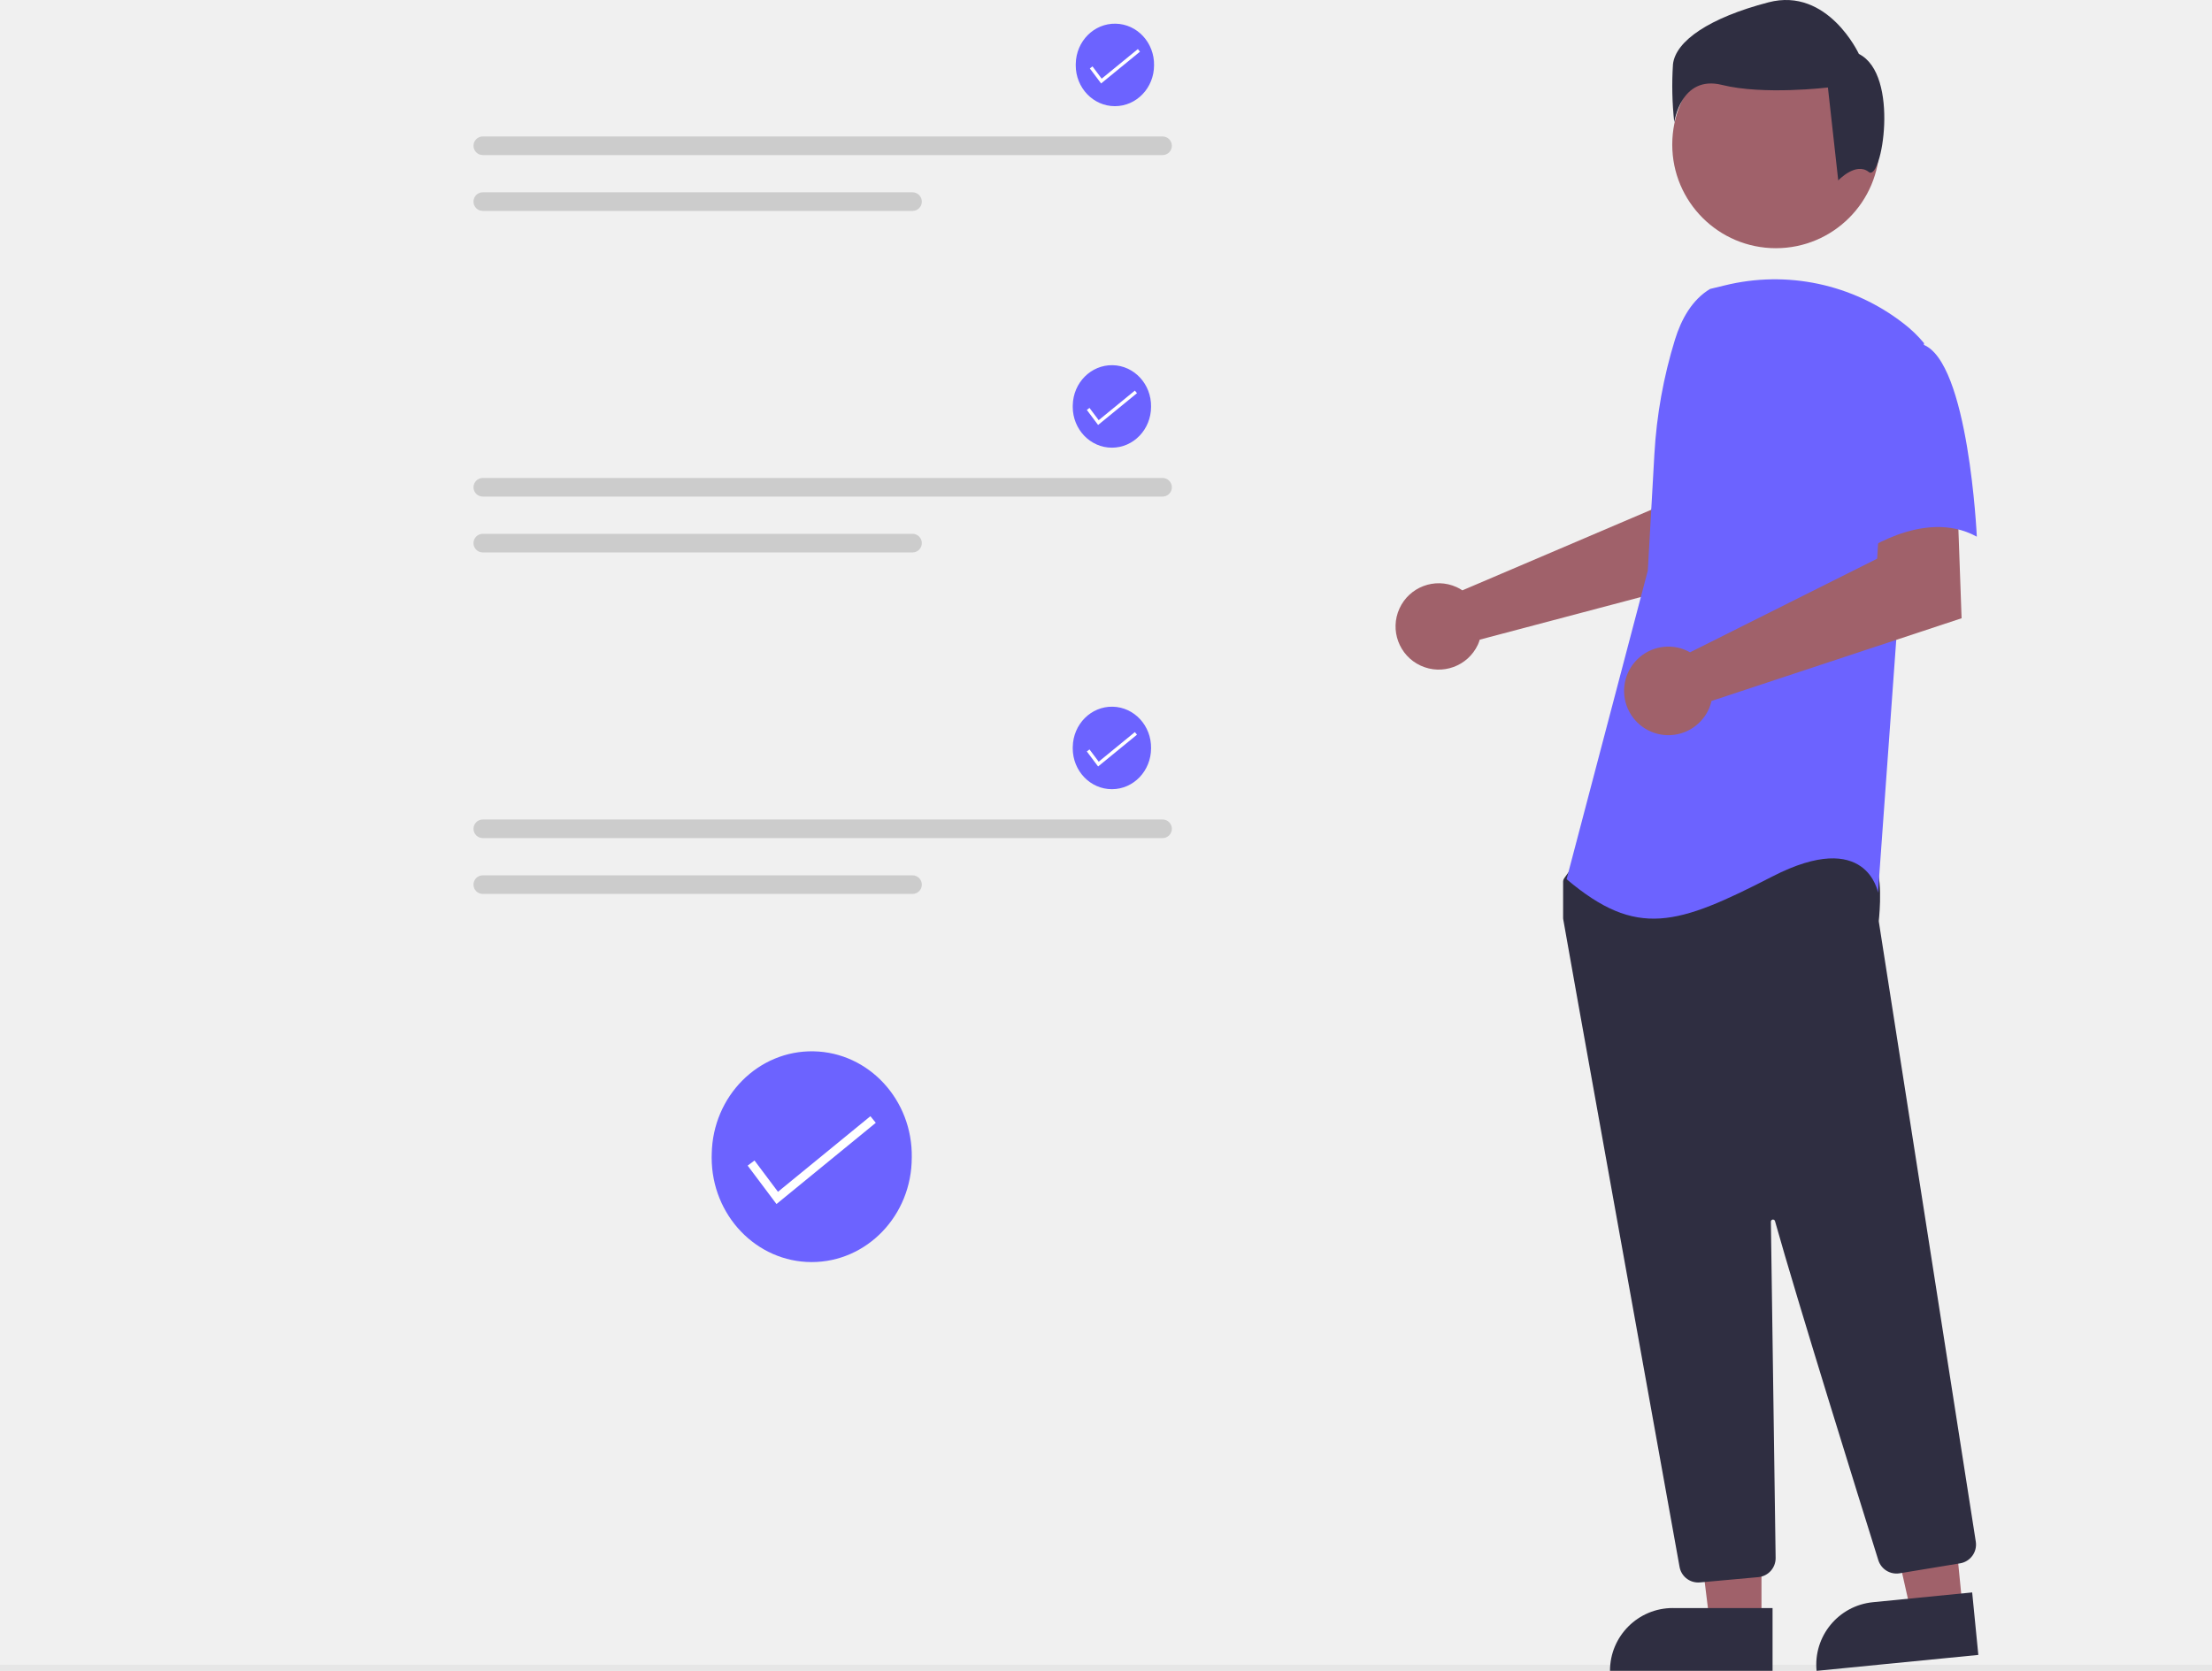
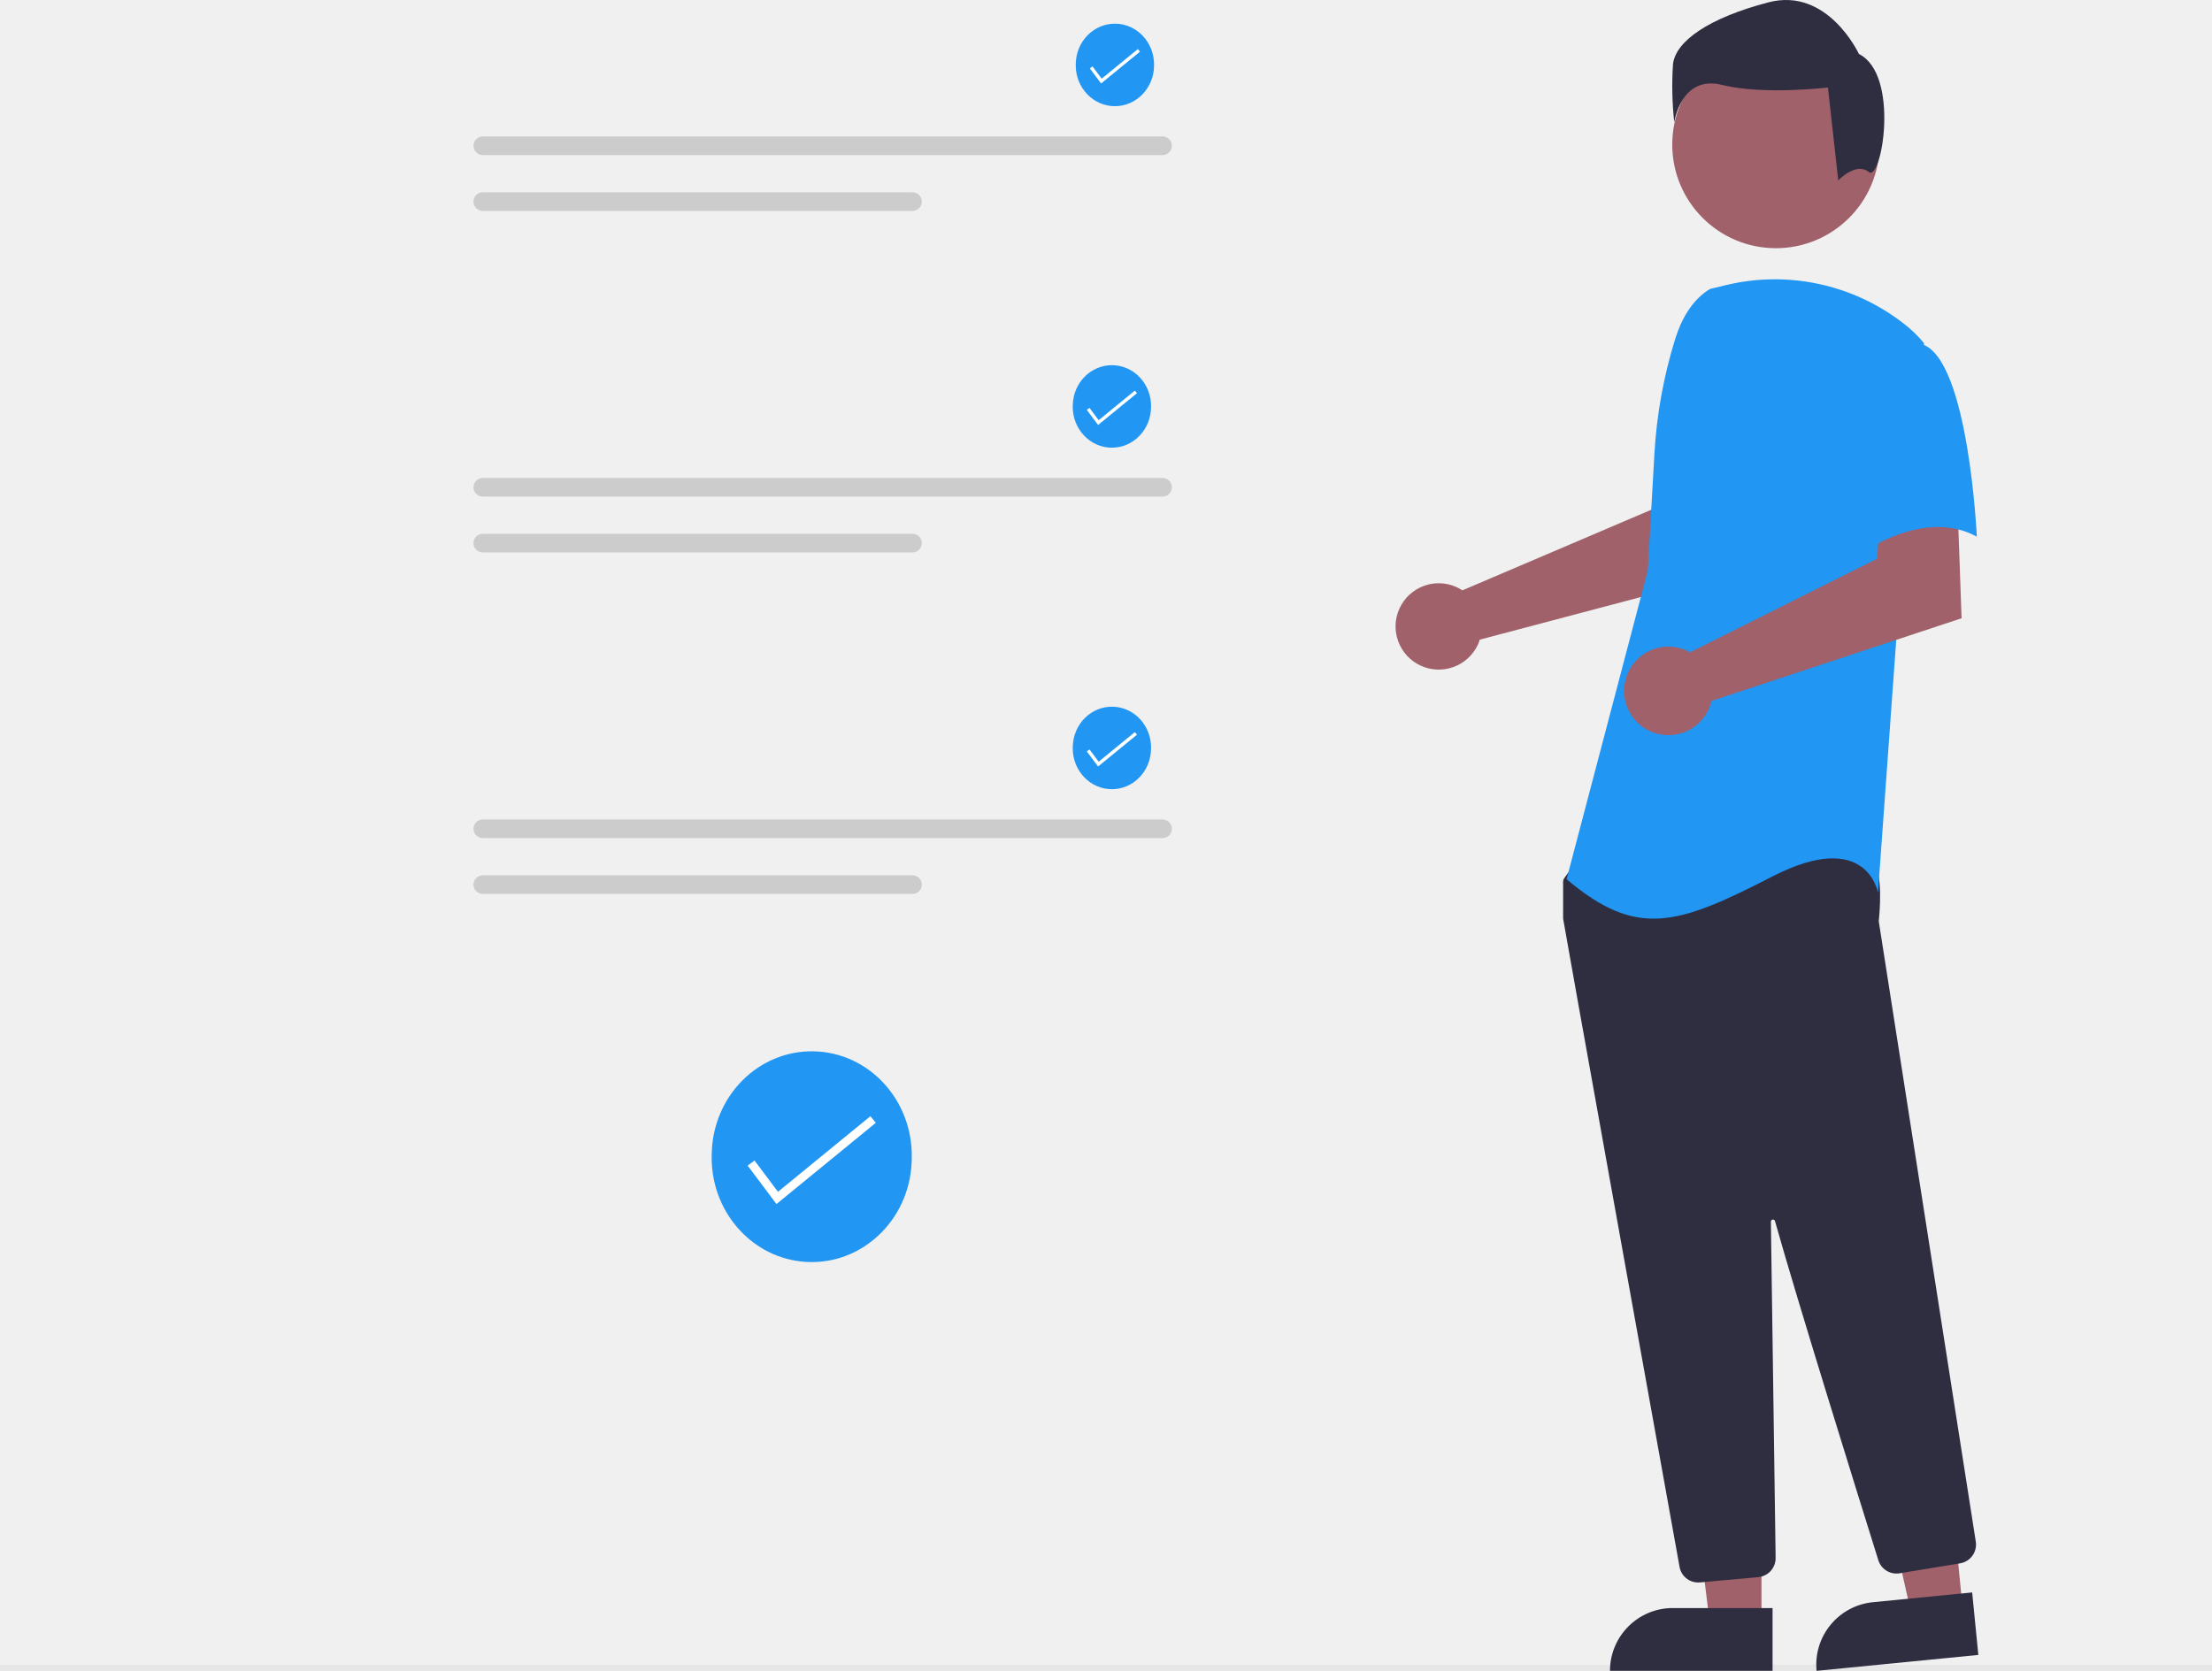
<svg xmlns="http://www.w3.org/2000/svg" data-name="Layer 1" width="738.22" height="557.747" viewBox="0 0 738.22 557.747">
-   <path id="a9afa624-d143-4da3-9790-afb66062e65a-356" data-name="Path 2429" d="M535.174,599.597c0,19.249-14.948,34.854-33.388,34.854s-33.388-15.605-33.388-34.854c0-.436.007-.87.025-1.302.338-19.246,15.563-34.555,34-34.196s33.102,16.253,32.757,35.498Z" transform="translate(-230.89 -213.1568)" fill="#6c63ff" />
-   <path id="e3bc7ff1-d70c-4de9-8a31-9e1cd8f5d93e-357" data-name="Path 2431" d="M490.029,615.076l-9.616-12.822,2.277-1.709,7.835,10.446,30.844-25.233,1.803,2.204Z" transform="translate(-230.89 -213.1568)" fill="#fff" />
+   <path id="a9afa624-d143-4da3-9790-afb66062e65a-1462" data-name="Path 2429" d="M535.174,599.597c0,19.249-14.948,34.854-33.388,34.854s-33.388-15.605-33.388-34.854c0-.436.007-.87.025-1.302.338-19.246,15.563-34.555,34-34.196s33.102,16.253,32.757,35.498Z" transform="translate(-230.89 -213.1568)" fill="#2196f3" />
+   <path id="e3bc7ff1-d70c-4de9-8a31-9e1cd8f5d93e-1463" data-name="Path 2431" d="M490.029,615.076l-9.616-12.822,2.277-1.709,7.835,10.446,30.844-25.233,1.803,2.204Z" transform="translate(-230.89 -213.1568)" fill="#fff" />
  <rect id="a7b62467-cb6d-4a33-bede-3daf66fae9b8" data-name="Rectangle 256" y="555.747" width="738.22" height="2" fill="#e6e6e6" />
  <g id="a0df80b4-37f6-4e81-b192-ad058c9b46d3" data-name="Group 24">
-     <path id="ab0ed44f-d533-4992-a1b3-ca9ac72248ac-358" data-name="Path 552" d="M716.948,409.114a14.211,14.211,0,0,1,1.987,1.108l63.154-26.954,2.253-16.636,25.235-.155-1.491,38.158-83.357,22.047a14.94,14.94,0,0,1-.631,1.7,14.411,14.411,0,1,1-7.151-19.265Z" transform="translate(-230.89 -213.1568)" fill="#a0616a" />
-     <path id="e96706e1-851e-4da2-ad9b-ad313a8c64fc-359" data-name="Path 553" d="M818.754,754.875H801.491l-8.212-66.584h25.477Z" transform="translate(-230.89 -213.1568)" fill="#a0616a" />
-     <path id="b540b71d-0f03-4ed3-b276-b3415efc1443-360" data-name="Path 554" d="M789.161,749.943h33.292v20.955H768.199a20.962,20.962,0,0,1,20.962-20.962h0Z" transform="translate(-230.89 -213.1568)" fill="#2f2e41" />
-     <path id="b87c34d6-a0a3-40d8-a436-08cd71fc342e-361" data-name="Path 555" d="M885.89,749.997l-17.178,1.69-14.7-65.458,25.355-2.491Z" transform="translate(-230.89 -213.1568)" fill="#a0616a" />
-     <path id="bb56473f-8578-4371-8d17-16b3f8ffc95c-362" data-name="Path 556" d="M855.946,747.993l33.126-3.263,2.054,20.857-53.981,5.317a20.958,20.958,0,0,1,18.8-22.911Z" transform="translate(-230.89 -213.1568)" fill="#2f2e41" />
+     <path id="ab0ed44f-d533-4992-a1b3-ca9ac72248ac-1464" data-name="Path 552" d="M716.948,409.114a14.211,14.211,0,0,1,1.987,1.108l63.154-26.954,2.253-16.636,25.235-.155-1.491,38.158-83.357,22.047a14.94,14.94,0,0,1-.631,1.7,14.411,14.411,0,1,1-7.151-19.265Z" transform="translate(-230.89 -213.1568)" fill="#a0616a" />
+     <path id="e96706e1-851e-4da2-ad9b-ad313a8c64fc-1465" data-name="Path 553" d="M818.754,754.875H801.491l-8.212-66.584h25.477Z" transform="translate(-230.89 -213.1568)" fill="#a0616a" />
+     <path id="b540b71d-0f03-4ed3-b276-b3415efc1443-1466" data-name="Path 554" d="M789.161,749.943h33.292v20.955H768.199a20.962,20.962,0,0,1,20.962-20.962h0Z" transform="translate(-230.89 -213.1568)" fill="#2f2e41" />
+     <path id="b87c34d6-a0a3-40d8-a436-08cd71fc342e-1467" data-name="Path 555" d="M885.89,749.997l-17.178,1.69-14.7-65.458,25.355-2.491Z" transform="translate(-230.89 -213.1568)" fill="#a0616a" />
+     <path id="bb56473f-8578-4371-8d17-16b3f8ffc95c-1468" data-name="Path 556" d="M855.946,747.993l33.126-3.263,2.054,20.857-53.981,5.317a20.958,20.958,0,0,1,18.8-22.911Z" transform="translate(-230.89 -213.1568)" fill="#2f2e41" />
    <circle id="b06ede21-2df7-4399-95f3-667c473f6547" data-name="Ellipse 84" cx="592.669" cy="48.268" r="34.583" fill="#a0616a" />
-     <path id="e3edd339-fa60-4375-a5a7-b8711a5f77a0-363" data-name="Path 557" d="M797.633,741.409a6.3,6.3,0,0,1-6.217-5.21c-8.929-49.59-38.141-211.772-38.84-216.268a1.991,1.991,0,0,1-.023-.312V507.525a2.1,2.1,0,0,1,.393-1.228l3.858-5.4a2.082,2.082,0,0,1,1.611-.88c22-1.031,94.036-4.054,97.516.294h0c3.495,4.365,2.253,17.611,1.971,20.22l.014.272,32.366,206.982a6.353,6.353,0,0,1-5.233,7.23l-20.214,3.33a6.366,6.366,0,0,1-7.076-4.355c-6.252-19.978-27.216-87.184-34.482-113.19a.7.7,0,0,0-1.381.2c.363,24.79,1.24,88.036,1.549,109.881l.032,2.353a6.362,6.362,0,0,1-5.763,6.387l-19.492,1.766A5.875,5.875,0,0,1,797.633,741.409Z" transform="translate(-230.89 -213.1568)" fill="#2f2e41" />
-     <path id="fafafea0-d187-42ce-9adc-60692d5c21c2-364" data-name="Path 99" d="M801.611,309.607c-6.035,3.588-9.647,10.18-11.719,16.9a160.073,160.073,0,0,0-6.877,38.241l-2.191,38.86-27.113,103.028c23.5,19.883,37.053,15.363,68.686-.9s35.246,5.422,35.246,5.422l6.325-87.663,9.037-95.793a42.487,42.487,0,0,0-6.846-6.581,69.923,69.923,0,0,0-59.761-12.673Z" transform="translate(-230.89 -213.1568)" fill="#6c63ff" />
-     <path id="bcb42d09-5dc7-4cce-9178-bbabc9608de0-365" data-name="Path 558" d="M792.805,429.921a14.828,14.828,0,0,1,2.112.986l62.447-31.259,1.036-16.933,25.759-1.776,1.38,38.6-83.45,27.6a14.784,14.784,0,1,1-9.283-17.223Z" transform="translate(-230.89 -213.1568)" fill="#a0616a" />
-     <path id="a6b68414-708f-47b2-ba8b-69f9e74523ce-366" data-name="Path 101" d="M872.555,328.133c15.363,5.422,18.071,64.171,18.071,64.171-18.075-9.941-39.765,6.326-39.765,6.326s-4.518-15.365-9.941-35.246a34.54,34.54,0,0,1,7.229-32.535S857.19,322.708,872.555,328.133Z" transform="translate(-230.89 -213.1568)" fill="#6c63ff" />
-     <path id="bcacc9ce-a4f2-4033-9198-64d9603f2d9b-367" data-name="Path 102" d="M854.562,270.568c-4.309-3.447-10.187,2.816-10.187,2.816l-3.447-31.016s-21.543,2.581-35.334-.862-15.943,12.5-15.943,12.5a110.654,110.654,0,0,1-.431-19.391c.862-7.756,12.064-15.512,31.885-20.683s30.162,17.236,30.162,17.236C865.063,238.057,858.876,274.019,854.562,270.568Z" transform="translate(-230.89 -213.1568)" fill="#2f2e41" />
+     <path id="e3edd339-fa60-4375-a5a7-b8711a5f77a0-1469" data-name="Path 557" d="M797.633,741.409a6.3,6.3,0,0,1-6.217-5.21c-8.929-49.59-38.141-211.772-38.84-216.268a1.991,1.991,0,0,1-.023-.312V507.525a2.1,2.1,0,0,1,.393-1.228l3.858-5.4a2.082,2.082,0,0,1,1.611-.88c22-1.031,94.036-4.054,97.516.294h0c3.495,4.365,2.253,17.611,1.971,20.22l.014.272,32.366,206.982a6.353,6.353,0,0,1-5.233,7.23l-20.214,3.33a6.366,6.366,0,0,1-7.076-4.355c-6.252-19.978-27.216-87.184-34.482-113.19a.7.7,0,0,0-1.381.2c.363,24.79,1.24,88.036,1.549,109.881l.032,2.353a6.362,6.362,0,0,1-5.763,6.387l-19.492,1.766A5.875,5.875,0,0,1,797.633,741.409Z" transform="translate(-230.89 -213.1568)" fill="#2f2e41" />
+     <path id="fafafea0-d187-42ce-9adc-60692d5c21c2-1470" data-name="Path 99" d="M801.611,309.607c-6.035,3.588-9.647,10.18-11.719,16.9a160.073,160.073,0,0,0-6.877,38.241l-2.191,38.86-27.113,103.028c23.5,19.883,37.053,15.363,68.686-.9s35.246,5.422,35.246,5.422l6.325-87.663,9.037-95.793a42.487,42.487,0,0,0-6.846-6.581,69.923,69.923,0,0,0-59.761-12.673Z" transform="translate(-230.89 -213.1568)" fill="#2196f3" />
+     <path id="bcb42d09-5dc7-4cce-9178-bbabc9608de0-1471" data-name="Path 558" d="M792.805,429.921a14.828,14.828,0,0,1,2.112.986l62.447-31.259,1.036-16.933,25.759-1.776,1.38,38.6-83.45,27.6a14.784,14.784,0,1,1-9.283-17.223Z" transform="translate(-230.89 -213.1568)" fill="#a0616a" />
+     <path id="a6b68414-708f-47b2-ba8b-69f9e74523ce-1472" data-name="Path 101" d="M872.555,328.133c15.363,5.422,18.071,64.171,18.071,64.171-18.075-9.941-39.765,6.326-39.765,6.326s-4.518-15.365-9.941-35.246a34.54,34.54,0,0,1,7.229-32.535S857.19,322.708,872.555,328.133Z" transform="translate(-230.89 -213.1568)" fill="#2196f3" />
+     <path id="bcacc9ce-a4f2-4033-9198-64d9603f2d9b-1473" data-name="Path 102" d="M854.562,270.568c-4.309-3.447-10.187,2.816-10.187,2.816l-3.447-31.016s-21.543,2.581-35.334-.862-15.943,12.5-15.943,12.5a110.654,110.654,0,0,1-.431-19.391c.862-7.756,12.064-15.512,31.885-20.683s30.162,17.236,30.162,17.236C865.063,238.057,858.876,274.019,854.562,270.568Z" transform="translate(-230.89 -213.1568)" fill="#2f2e41" />
  </g>
  <path d="M392.02,258.709a3.107,3.107,0,0,0,0,6.214H618.878a3.107,3.107,0,0,0,0-6.214Z" transform="translate(-230.89 -213.1568)" fill="#ccc" />
  <path d="M392.02,277.351a3.107,3.107,0,0,0-.013,6.214H535.429a3.107,3.107,0,1,0,0-6.214Z" transform="translate(-230.89 -213.1568)" fill="#ccc" />
-   <path id="baa6ea24-e79a-410b-95a0-90b7a92ae1c1-368" data-name="Path 2429" d="M616.035,234.956c0,7.534-5.851,13.642-13.068,13.642s-13.068-6.108-13.068-13.642c0-.171.003-.34.01-.51.132-7.533,6.092-13.525,13.308-13.384s12.956,6.361,12.821,13.894Z" transform="translate(-230.89 -213.1568)" fill="#6c63ff" />
-   <path id="a0820f47-ad40-463a-872c-13bb80005143-369" data-name="Path 2431" d="M598.365,241.015l-3.764-5.019.891-.669,3.067,4.089,12.073-9.876.706.863Z" transform="translate(-230.89 -213.1568)" fill="#fff" />
+   <path id="baa6ea24-e79a-410b-95a0-90b7a92ae1c1-1474" data-name="Path 2429" d="M616.035,234.956c0,7.534-5.851,13.642-13.068,13.642s-13.068-6.108-13.068-13.642c0-.171.003-.34.01-.51.132-7.533,6.092-13.525,13.308-13.384s12.956,6.361,12.821,13.894Z" transform="translate(-230.89 -213.1568)" fill="#2196f3" />
+   <path id="a0820f47-ad40-463a-872c-13bb80005143-1475" data-name="Path 2431" d="M598.365,241.015l-3.764-5.019.891-.669,3.067,4.089,12.073-9.876.706.863Z" transform="translate(-230.89 -213.1568)" fill="#fff" />
  <path d="M392.02,372.709a3.107,3.107,0,0,0,0,6.214H618.878a3.107,3.107,0,0,0,0-6.214Z" transform="translate(-230.89 -213.1568)" fill="#ccc" />
  <path d="M392.02,391.351a3.107,3.107,0,0,0-.013,6.214H535.429a3.107,3.107,0,1,0,0-6.214Z" transform="translate(-230.89 -213.1568)" fill="#ccc" />
-   <path id="b63fc892-67cf-40d0-9003-f173040a559c-370" data-name="Path 2429" d="M615.035,348.956c0,7.534-5.851,13.642-13.068,13.642s-13.068-6.108-13.068-13.642c0-.171.003-.34.01-.51.132-7.533,6.092-13.525,13.308-13.384s12.956,6.361,12.821,13.894Z" transform="translate(-230.89 -213.1568)" fill="#6c63ff" />
-   <path id="b8e61bbe-38fc-40ac-ac8c-5bb63bac7af2-371" data-name="Path 2431" d="M597.365,355.015l-3.764-5.019.891-.669,3.067,4.089,12.073-9.876.706.863Z" transform="translate(-230.89 -213.1568)" fill="#fff" />
+   <path id="b63fc892-67cf-40d0-9003-f173040a559c-1476" data-name="Path 2429" d="M615.035,348.956c0,7.534-5.851,13.642-13.068,13.642s-13.068-6.108-13.068-13.642c0-.171.003-.34.01-.51.132-7.533,6.092-13.525,13.308-13.384s12.956,6.361,12.821,13.894Z" transform="translate(-230.89 -213.1568)" fill="#2196f3" />
+   <path id="b8e61bbe-38fc-40ac-ac8c-5bb63bac7af2-1477" data-name="Path 2431" d="M597.365,355.015l-3.764-5.019.891-.669,3.067,4.089,12.073-9.876.706.863Z" transform="translate(-230.89 -213.1568)" fill="#fff" />
  <path d="M392.02,486.709a3.107,3.107,0,0,0,0,6.214H618.878a3.107,3.107,0,0,0,0-6.214Z" transform="translate(-230.89 -213.1568)" fill="#ccc" />
  <path d="M392.02,505.351a3.107,3.107,0,0,0-.013,6.214H535.429a3.107,3.107,0,1,0,0-6.214Z" transform="translate(-230.89 -213.1568)" fill="#ccc" />
-   <path id="f67391c6-f0f4-4d09-a78c-675b0edf0c3b-372" data-name="Path 2429" d="M615.035,462.956c0,7.534-5.851,13.642-13.068,13.642s-13.068-6.108-13.068-13.642c0-.171.003-.34.01-.51.132-7.533,6.092-13.525,13.308-13.384s12.956,6.361,12.821,13.894Z" transform="translate(-230.89 -213.1568)" fill="#6c63ff" />
-   <path id="e94ecbaf-2ca7-4fd5-871d-ab097a8f2c0d-373" data-name="Path 2431" d="M597.365,469.015l-3.764-5.019.891-.669,3.067,4.089,12.073-9.876.706.863Z" transform="translate(-230.89 -213.1568)" fill="#fff" />
+   <path id="f67391c6-f0f4-4d09-a78c-675b0edf0c3b-1478" data-name="Path 2429" d="M615.035,462.956c0,7.534-5.851,13.642-13.068,13.642s-13.068-6.108-13.068-13.642c0-.171.003-.34.01-.51.132-7.533,6.092-13.525,13.308-13.384s12.956,6.361,12.821,13.894Z" transform="translate(-230.89 -213.1568)" fill="#2196f3" />
+   <path id="e94ecbaf-2ca7-4fd5-871d-ab097a8f2c0d-1479" data-name="Path 2431" d="M597.365,469.015l-3.764-5.019.891-.669,3.067,4.089,12.073-9.876.706.863Z" transform="translate(-230.89 -213.1568)" fill="#fff" />
</svg>
